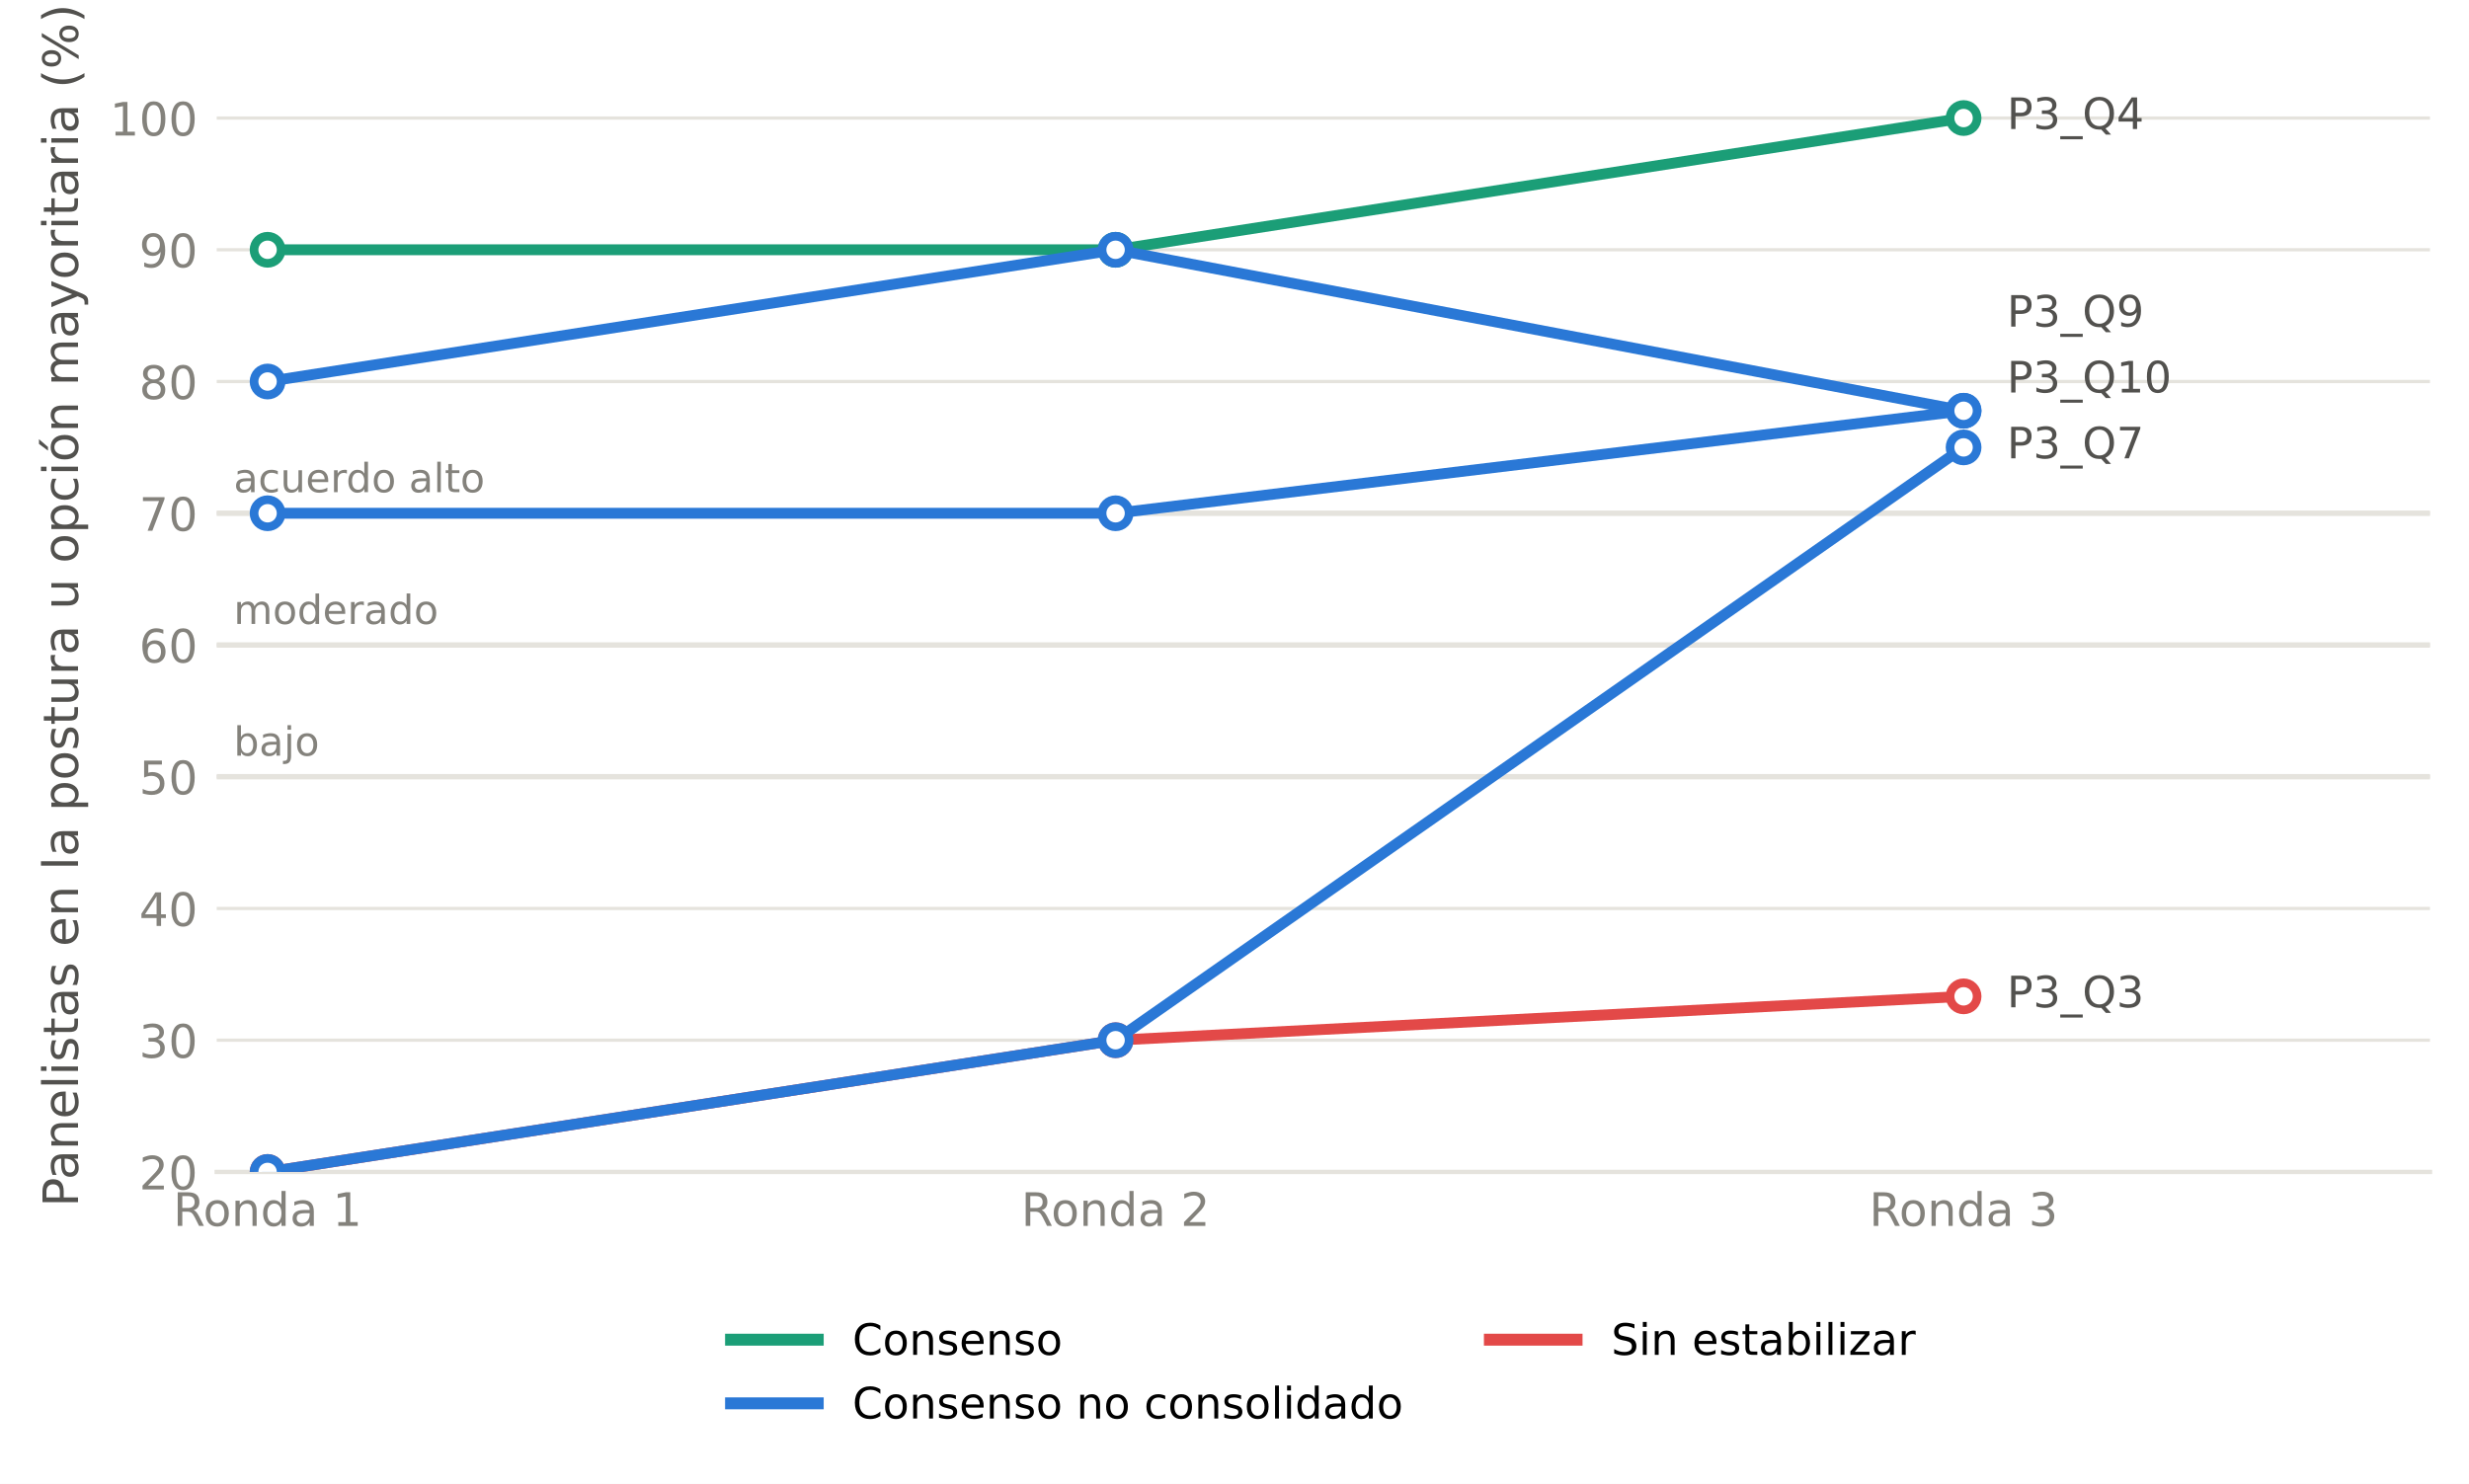
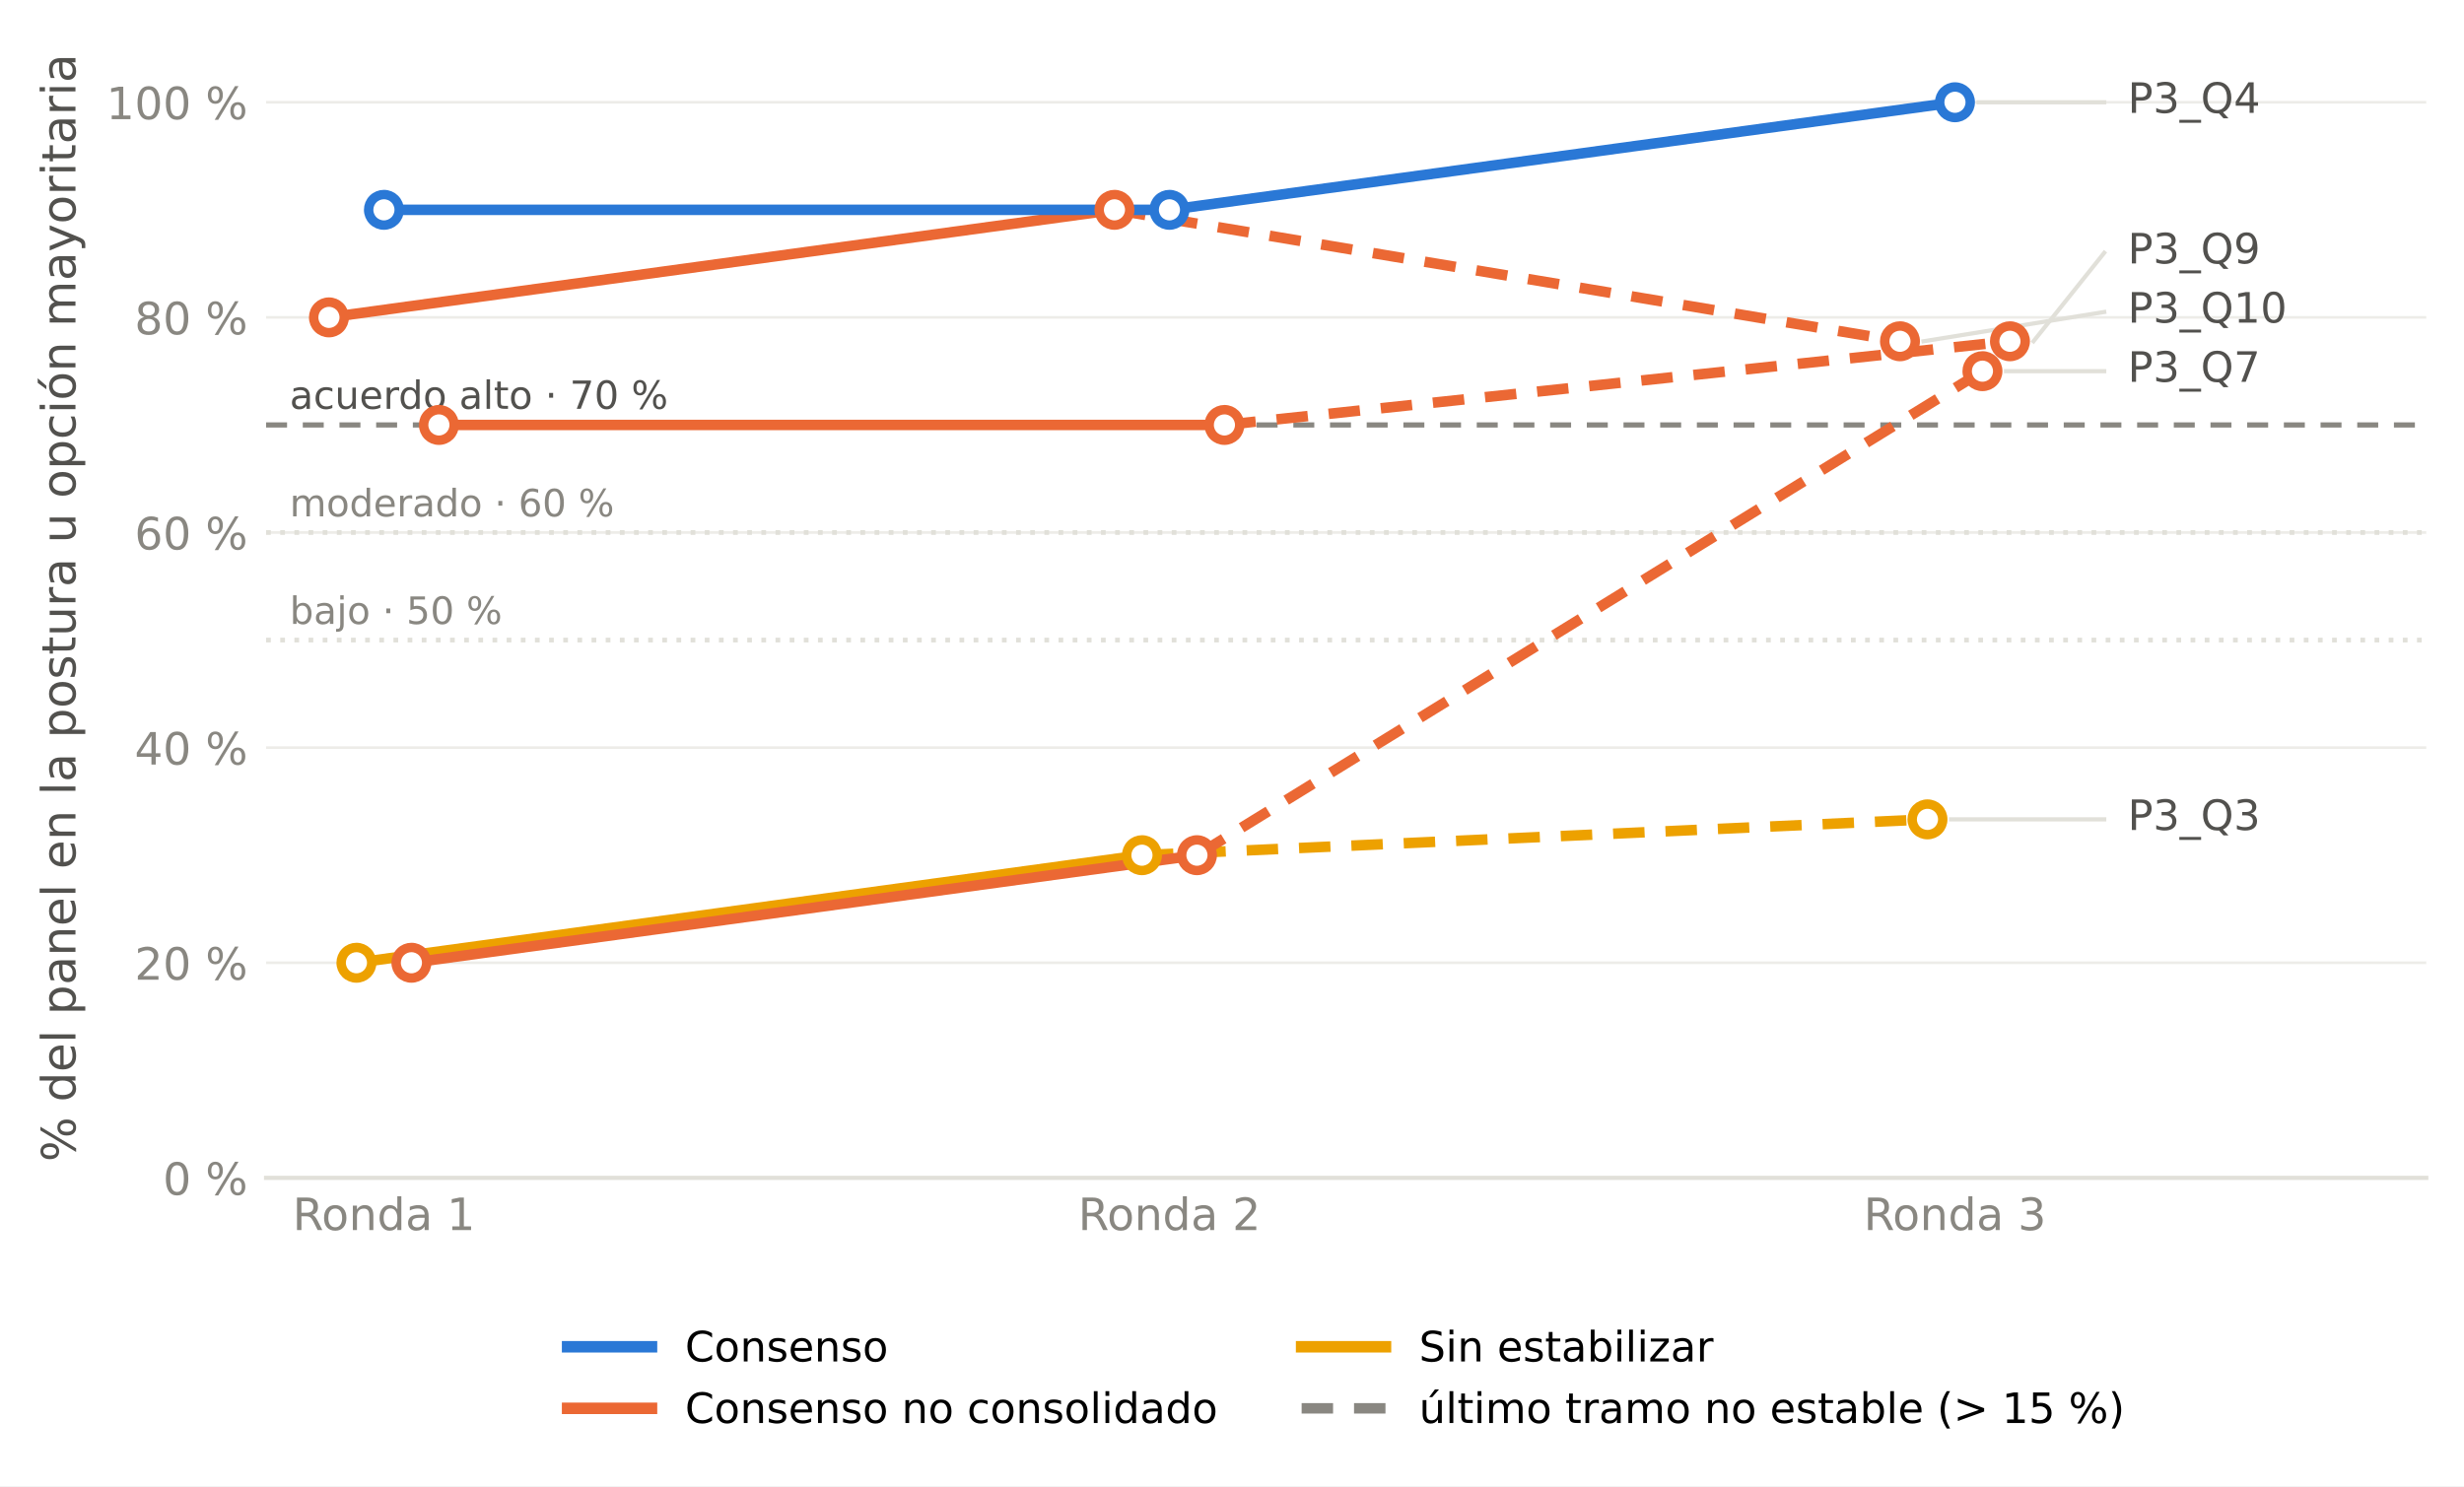
- <svg xmlns="http://www.w3.org/2000/svg" xmlns:xlink="http://www.w3.org/1999/xlink" width="455.675pt" height="273.921pt" viewBox="0 0 455.675 273.921" version="1.1">
+ <svg xmlns="http://www.w3.org/2000/svg" xmlns:xlink="http://www.w3.org/1999/xlink" width="470.142pt" height="283.627pt" viewBox="0 0 470.142 283.627" version="1.1">
  <defs>
    <style type="text/css">*{stroke-linejoin: round; stroke-linecap: butt}</style>
  </defs>
  <g id="figure_1">
    <g id="patch_1">
-       <path d="M 0 273.921  L 455.675 273.921  L 455.675 0  L 0 0  z " style="fill: #ffffff" />
+       <path d="M 0 283.627  L 470.142 283.627  L 470.142 0  L 0 0  z " style="fill: #ffffff" />
    </g>
    <g id="axes_1">
      <g id="patch_2">
-         <path d="M 39.995 216.344  L 448.475 216.344  L 448.475 7.2  L 39.995 7.2  z " style="fill: #ffffff" />
-       </g>
-       <g id="line2d_1">
-         <path d="M 39.995 94.749  L 448.475 94.749  " clip-path="url(#pcc6f61c133)" style="fill: none; stroke: #e5e3dd; stroke-linecap: square" />
-       </g>
-       <g id="line2d_2">
-         <path d="M 39.995 119.068  L 448.475 119.068  " clip-path="url(#pcc6f61c133)" style="fill: none; stroke: #e5e3dd; stroke-linecap: square" />
-       </g>
-       <g id="line2d_3">
-         <path d="M 39.995 143.387  L 448.475 143.387  " clip-path="url(#pcc6f61c133)" style="fill: none; stroke: #e5e3dd; stroke-linecap: square" />
+         <path d="M 50.772 224.784  L 462.942 224.784  L 462.942 7.2  L 50.772 7.2  z " style="fill: #ffffff" />
      </g>
      <g id="matplotlib.axis_1">
        <g id="xtick_1">
-           <g id="line2d_4" />
+           <g id="line2d_1" />
          <g id="text_1">
-             <text style="font-size: 8.5px; font-family: 'DejaVu Sans', 'Helvetica', 'Arial', sans-serif; text-anchor: middle; fill: #84827c" x="49.385" y="226.303" transform="rotate(-0 49.38503 226.3025)">Ronda 1</text>
+             <text style="font-size: 8.5px; font-family: 'DejaVu Sans', 'Helvetica', 'Arial', sans-serif; text-anchor: middle; fill: #898781" x="73.254" y="234.743" transform="rotate(-0 73.25442 234.7427)">Ronda 1</text>
          </g>
        </g>
        <g id="xtick_2">
-           <g id="line2d_5" />
+           <g id="line2d_2" />
          <g id="text_2">
-             <text style="font-size: 8.5px; font-family: 'DejaVu Sans', 'Helvetica', 'Arial', sans-serif; text-anchor: middle; fill: #84827c" x="205.891" y="226.303" transform="rotate(-0 205.8908 226.3025)">Ronda 2</text>
+             <text style="font-size: 8.5px; font-family: 'DejaVu Sans', 'Helvetica', 'Arial', sans-serif; text-anchor: middle; fill: #898781" x="223.134" y="234.743" transform="rotate(-0 223.1344 234.7427)">Ronda 2</text>
          </g>
        </g>
        <g id="xtick_3">
-           <g id="line2d_6" />
+           <g id="line2d_3" />
          <g id="text_3">
-             <text style="font-size: 8.5px; font-family: 'DejaVu Sans', 'Helvetica', 'Arial', sans-serif; text-anchor: middle; fill: #84827c" x="362.397" y="226.303" transform="rotate(-0 362.3965 226.3025)">Ronda 3</text>
+             <text style="font-size: 8.5px; font-family: 'DejaVu Sans', 'Helvetica', 'Arial', sans-serif; text-anchor: middle; fill: #898781" x="373.014" y="234.743" transform="rotate(-0 373.0144 234.7427)">Ronda 3</text>
          </g>
        </g>
      </g>
      <g id="matplotlib.axis_2">
        <g id="ytick_1">
-           <g id="line2d_7">
-             <path d="M 39.995 216.344  L 448.475 216.344  " clip-path="url(#pcc6f61c133)" style="fill: none; stroke: #e5e3dd; stroke-width: 0.6; stroke-linecap: square" />
-           </g>
-           <g id="line2d_8" />
+           <g id="line2d_4">
+             <path d="M 50.772 224.784  L 462.942 224.784  " clip-path="url(#p92b9b1aeff)" style="fill: none; stroke: #e1e0d9; stroke-opacity: 0.6; stroke-width: 0.5; stroke-linecap: square" />
+           </g>
+           <g id="line2d_5" />
          <g id="text_4">
-             <text style="font-size: 8.5px; font-family: 'DejaVu Sans', 'Helvetica', 'Arial', sans-serif; text-anchor: end; fill: #84827c" x="36.495" y="219.573" transform="rotate(-0 36.49469 219.5732)">20</text>
+             <text style="font-size: 8.5px; font-family: 'DejaVu Sans', 'Helvetica', 'Arial', sans-serif; text-anchor: end; fill: #898781" x="47.272" y="228.013" transform="rotate(-0 47.27242 228.0133)">0 %</text>
          </g>
        </g>
        <g id="ytick_2">
-           <g id="line2d_9">
-             <path d="M 39.995 192.025  L 448.475 192.025  " clip-path="url(#pcc6f61c133)" style="fill: none; stroke: #e5e3dd; stroke-width: 0.6; stroke-linecap: square" />
-           </g>
-           <g id="line2d_10" />
+           <g id="line2d_6">
+             <path d="M 50.772 183.73  L 462.942 183.73  " clip-path="url(#p92b9b1aeff)" style="fill: none; stroke: #e1e0d9; stroke-opacity: 0.6; stroke-width: 0.5; stroke-linecap: square" />
+           </g>
+           <g id="line2d_7" />
          <g id="text_5">
-             <text style="font-size: 8.5px; font-family: 'DejaVu Sans', 'Helvetica', 'Arial', sans-serif; text-anchor: end; fill: #84827c" x="36.495" y="195.254" transform="rotate(-0 36.49469 195.2541)">30</text>
+             <text style="font-size: 8.5px; font-family: 'DejaVu Sans', 'Helvetica', 'Arial', sans-serif; text-anchor: end; fill: #898781" x="47.272" y="186.96" transform="rotate(-0 47.27242 186.9598)">20 %</text>
          </g>
        </g>
        <g id="ytick_3">
-           <g id="line2d_11">
-             <path d="M 39.995 167.706  L 448.475 167.706  " clip-path="url(#pcc6f61c133)" style="fill: none; stroke: #e5e3dd; stroke-width: 0.6; stroke-linecap: square" />
-           </g>
-           <g id="line2d_12" />
+           <g id="line2d_8">
+             <path d="M 50.772 142.677  L 462.942 142.677  " clip-path="url(#p92b9b1aeff)" style="fill: none; stroke: #e1e0d9; stroke-opacity: 0.6; stroke-width: 0.5; stroke-linecap: square" />
+           </g>
+           <g id="line2d_9" />
          <g id="text_6">
-             <text style="font-size: 8.5px; font-family: 'DejaVu Sans', 'Helvetica', 'Arial', sans-serif; text-anchor: end; fill: #84827c" x="36.495" y="170.935" transform="rotate(-0 36.49469 170.9351)">40</text>
+             <text style="font-size: 8.5px; font-family: 'DejaVu Sans', 'Helvetica', 'Arial', sans-serif; text-anchor: end; fill: #898781" x="47.272" y="145.906" transform="rotate(-0 47.27242 145.9062)">40 %</text>
          </g>
        </g>
        <g id="ytick_4">
-           <g id="line2d_13">
-             <path d="M 39.995 143.387  L 448.475 143.387  " clip-path="url(#pcc6f61c133)" style="fill: none; stroke: #e5e3dd; stroke-width: 0.6; stroke-linecap: square" />
-           </g>
-           <g id="line2d_14" />
+           <g id="line2d_10">
+             <path d="M 50.772 101.623  L 462.942 101.623  " clip-path="url(#p92b9b1aeff)" style="fill: none; stroke: #e1e0d9; stroke-opacity: 0.6; stroke-width: 0.5; stroke-linecap: square" />
+           </g>
+           <g id="line2d_11" />
          <g id="text_7">
-             <text style="font-size: 8.5px; font-family: 'DejaVu Sans', 'Helvetica', 'Arial', sans-serif; text-anchor: end; fill: #84827c" x="36.495" y="146.616" transform="rotate(-0 36.49469 146.616)">50</text>
+             <text style="font-size: 8.5px; font-family: 'DejaVu Sans', 'Helvetica', 'Arial', sans-serif; text-anchor: end; fill: #898781" x="47.272" y="104.853" transform="rotate(-0 47.27242 104.8526)">60 %</text>
          </g>
        </g>
        <g id="ytick_5">
-           <g id="line2d_15">
-             <path d="M 39.995 119.068  L 448.475 119.068  " clip-path="url(#pcc6f61c133)" style="fill: none; stroke: #e5e3dd; stroke-width: 0.6; stroke-linecap: square" />
-           </g>
-           <g id="line2d_16" />
+           <g id="line2d_12">
+             <path d="M 50.772 60.57  L 462.942 60.57  " clip-path="url(#p92b9b1aeff)" style="fill: none; stroke: #e1e0d9; stroke-opacity: 0.6; stroke-width: 0.5; stroke-linecap: square" />
+           </g>
+           <g id="line2d_13" />
          <g id="text_8">
-             <text style="font-size: 8.5px; font-family: 'DejaVu Sans', 'Helvetica', 'Arial', sans-serif; text-anchor: end; fill: #84827c" x="36.495" y="122.297" transform="rotate(-0 36.49469 122.297)">60</text>
+             <text style="font-size: 8.5px; font-family: 'DejaVu Sans', 'Helvetica', 'Arial', sans-serif; text-anchor: end; fill: #898781" x="47.272" y="63.799" transform="rotate(-0 47.27242 63.799)">80 %</text>
          </g>
        </g>
        <g id="ytick_6">
-           <g id="line2d_17">
-             <path d="M 39.995 94.749  L 448.475 94.749  " clip-path="url(#pcc6f61c133)" style="fill: none; stroke: #e5e3dd; stroke-width: 0.6; stroke-linecap: square" />
-           </g>
-           <g id="line2d_18" />
+           <g id="line2d_14">
+             <path d="M 50.772 19.516  L 462.942 19.516  " clip-path="url(#p92b9b1aeff)" style="fill: none; stroke: #e1e0d9; stroke-opacity: 0.6; stroke-width: 0.5; stroke-linecap: square" />
+           </g>
+           <g id="line2d_15" />
          <g id="text_9">
-             <text style="font-size: 8.5px; font-family: 'DejaVu Sans', 'Helvetica', 'Arial', sans-serif; text-anchor: end; fill: #84827c" x="36.495" y="97.978" transform="rotate(-0 36.49469 97.97792)">70</text>
-           </g>
-         </g>
-         <g id="ytick_7">
-           <g id="line2d_19">
-             <path d="M 39.995 70.43  L 448.475 70.43  " clip-path="url(#pcc6f61c133)" style="fill: none; stroke: #e5e3dd; stroke-width: 0.6; stroke-linecap: square" />
-           </g>
-           <g id="line2d_20" />
-           <g id="text_10">
-             <text style="font-size: 8.5px; font-family: 'DejaVu Sans', 'Helvetica', 'Arial', sans-serif; text-anchor: end; fill: #84827c" x="36.495" y="73.659" transform="rotate(-0 36.49469 73.65887)">80</text>
-           </g>
-         </g>
-         <g id="ytick_8">
-           <g id="line2d_21">
-             <path d="M 39.995 46.11  L 448.475 46.11  " clip-path="url(#pcc6f61c133)" style="fill: none; stroke: #e5e3dd; stroke-width: 0.6; stroke-linecap: square" />
-           </g>
-           <g id="line2d_22" />
-           <g id="text_11">
-             <text style="font-size: 8.5px; font-family: 'DejaVu Sans', 'Helvetica', 'Arial', sans-serif; text-anchor: end; fill: #84827c" x="36.495" y="49.34" transform="rotate(-0 36.49469 49.33982)">90</text>
-           </g>
-         </g>
-         <g id="ytick_9">
-           <g id="line2d_23">
-             <path d="M 39.995 21.791  L 448.475 21.791  " clip-path="url(#pcc6f61c133)" style="fill: none; stroke: #e5e3dd; stroke-width: 0.6; stroke-linecap: square" />
-           </g>
-           <g id="line2d_24" />
-           <g id="text_12">
-             <text style="font-size: 8.5px; font-family: 'DejaVu Sans', 'Helvetica', 'Arial', sans-serif; text-anchor: end; fill: #84827c" x="36.495" y="25.021" transform="rotate(-0 36.49469 25.02077)">100</text>
-           </g>
-         </g>
-         <g id="text_13">
-           <text style="font-size: 9px; font-family: 'DejaVu Sans', 'Helvetica', 'Arial', sans-serif; text-anchor: middle; fill: #52514e" x="14.399" y="111.772" transform="rotate(-90 14.39859 111.7719)">Panelistas en la postura u opción mayoritaria (%)</text>
-         </g>
+             <text style="font-size: 8.5px; font-family: 'DejaVu Sans', 'Helvetica', 'Arial', sans-serif; text-anchor: end; fill: #898781" x="47.272" y="22.745" transform="rotate(-0 47.27242 22.74541)">100 %</text>
+           </g>
+         </g>
+         <g id="text_10">
+           <text style="font-size: 9px; font-family: 'DejaVu Sans', 'Helvetica', 'Arial', sans-serif; text-anchor: middle; fill: #52514e" x="14.399" y="115.992" transform="rotate(-90 14.39859 115.992)">% del panel en la postura u opción mayoritaria</text>
+         </g>
+       </g>
+       <g id="line2d_16">
+         <path d="M 50.772 81.096  L 462.942 81.096  " clip-path="url(#p92b9b1aeff)" style="fill: none; stroke-dasharray: 4,3; stroke-dashoffset: 0; stroke: #898781" />
+       </g>
+       <g id="line2d_17">
+         <path d="M 50.772 101.623  L 462.942 101.623  " clip-path="url(#p92b9b1aeff)" style="fill: none; stroke-dasharray: 0.9,1.8; stroke-dashoffset: 0; stroke: #e1e0d9; stroke-width: 0.9" />
+       </g>
+       <g id="line2d_18">
+         <path d="M 50.772 122.15  L 462.942 122.15  " clip-path="url(#p92b9b1aeff)" style="fill: none; stroke-dasharray: 0.9,1.8; stroke-dashoffset: 0; stroke: #e1e0d9; stroke-width: 0.9" />
+       </g>
+       <g id="line2d_19">
+         <path d="M 372.265 156.368  L 401.492 156.368  " clip-path="url(#p92b9b1aeff)" style="fill: none; stroke: #e1e0d9; stroke-width: 0.8; stroke-linecap: square" />
+       </g>
+       <g id="line2d_20">
+         <path d="M 382.757 70.833  L 401.492 70.833  " clip-path="url(#p92b9b1aeff)" style="fill: none; stroke: #e1e0d9; stroke-width: 0.8; stroke-linecap: square" />
+       </g>
+       <g id="line2d_21">
+         <path d="M 367.019 65.127  L 401.492 59.543  " clip-path="url(#p92b9b1aeff)" style="fill: none; stroke: #e1e0d9; stroke-width: 0.8; stroke-linecap: square" />
+       </g>
+       <g id="line2d_22">
+         <path d="M 388.002 65.127  L 401.492 48.254  " clip-path="url(#p92b9b1aeff)" style="fill: none; stroke: #e1e0d9; stroke-width: 0.8; stroke-linecap: square" />
+       </g>
+       <g id="line2d_23">
+         <path d="M 377.511 19.516  L 401.492 19.516  " clip-path="url(#p92b9b1aeff)" style="fill: none; stroke: #e1e0d9; stroke-width: 0.8; stroke-linecap: square" />
      </g>
      <g id="patch_3">
-         <path d="M 39.995 216.344  L 448.475 216.344  " style="fill: none; stroke: #e5e3dd; stroke-width: 0.8; stroke-linejoin: miter; stroke-linecap: square" />
+         <path d="M 50.772 224.784  L 462.942 224.784  " style="fill: none; stroke: #e1e0d9; stroke-width: 0.8; stroke-linejoin: miter; stroke-linecap: square" />
+       </g>
+       <g id="line2d_24">
+         <path d="M 62.763 60.57  L 212.643 40.043  " clip-path="url(#p92b9b1aeff)" style="fill: none; stroke: #eb6834; stroke-width: 2; stroke-linecap: square" />
      </g>
      <g id="line2d_25">
-         <path d="M 49.385 216.344  L 205.891 192.025  L 362.397 183.927  " clip-path="url(#pcc6f61c133)" style="fill: none; stroke: #e34948; stroke-width: 2; stroke-linecap: square" />
+         <path d="M 212.643 40.043  L 362.523 65.127  " clip-path="url(#p92b9b1aeff)" style="fill: none; stroke-dasharray: 6,4; stroke-dashoffset: 0; stroke: #eb6834; stroke-width: 2" />
+       </g>
+       <g id="line2d_26">
+         <path d="M 68.009 183.73  L 217.889 163.204  " clip-path="url(#p92b9b1aeff)" style="fill: none; stroke: #eda100; stroke-width: 2; stroke-linecap: square" />
+       </g>
+       <g id="line2d_27">
+         <path d="M 217.889 163.204  L 367.769 156.368  " clip-path="url(#p92b9b1aeff)" style="fill: none; stroke-dasharray: 6,4; stroke-dashoffset: 0; stroke: #eda100; stroke-width: 2" />
+       </g>
+       <g id="line2d_28">
+         <path d="M 73.254 40.043  L 223.134 40.043  " clip-path="url(#p92b9b1aeff)" style="fill: none; stroke: #2a78d6; stroke-width: 2; stroke-linecap: square" />
+       </g>
+       <g id="line2d_29">
+         <path d="M 223.134 40.043  L 373.014 19.516  " clip-path="url(#p92b9b1aeff)" style="fill: none; stroke: #2a78d6; stroke-width: 2; stroke-linecap: square" />
+       </g>
+       <g id="line2d_30">
+         <path d="M 78.5 183.73  L 228.38 163.204  " clip-path="url(#p92b9b1aeff)" style="fill: none; stroke: #eb6834; stroke-width: 2; stroke-linecap: square" />
+       </g>
+       <g id="line2d_31">
+         <path d="M 228.38 163.204  L 378.26 70.833  " clip-path="url(#p92b9b1aeff)" style="fill: none; stroke-dasharray: 6,4; stroke-dashoffset: 0; stroke: #eb6834; stroke-width: 2" />
+       </g>
+       <g id="line2d_32">
+         <path d="M 83.746 81.096  L 233.626 81.096  " clip-path="url(#p92b9b1aeff)" style="fill: none; stroke: #eb6834; stroke-width: 2; stroke-linecap: square" />
+       </g>
+       <g id="line2d_33">
+         <path d="M 233.626 81.096  L 383.506 65.127  " clip-path="url(#p92b9b1aeff)" style="fill: none; stroke-dasharray: 6,4; stroke-dashoffset: 0; stroke: #eb6834; stroke-width: 2" />
+       </g>
+       <g id="text_11">
+         <text style="font-size: 8px; font-family: 'DejaVu Sans', 'Helvetica', 'Arial', sans-serif; text-anchor: start; fill: #52514e" x="405.988" y="158.394" transform="rotate(-0 405.988 158.3938)">P3_Q3</text>
+       </g>
+       <g id="text_12">
+         <text style="font-size: 8px; font-family: 'DejaVu Sans', 'Helvetica', 'Arial', sans-serif; text-anchor: start; fill: #52514e" x="405.988" y="72.859" transform="rotate(-0 405.988 72.85868)">P3_Q7</text>
+       </g>
+       <g id="text_13">
+         <text style="font-size: 8px; font-family: 'DejaVu Sans', 'Helvetica', 'Arial', sans-serif; text-anchor: start; fill: #52514e" x="405.988" y="61.569" transform="rotate(-0 405.988 61.56895)">P3_Q10</text>
+       </g>
+       <g id="text_14">
+         <text style="font-size: 8px; font-family: 'DejaVu Sans', 'Helvetica', 'Arial', sans-serif; text-anchor: start; fill: #52514e" x="405.988" y="50.279" transform="rotate(-0 405.988 50.27921)">P3_Q9</text>
+       </g>
+       <g id="text_15">
+         <text style="font-size: 8px; font-family: 'DejaVu Sans', 'Helvetica', 'Arial', sans-serif; text-anchor: start; fill: #52514e" x="405.988" y="21.542" transform="rotate(-0 405.988 21.5417)">P3_Q4</text>
+       </g>
+       <g id="text_16">
+         <text style="font-size: 7.4px; font-family: 'DejaVu Sans', 'Helvetica', 'Arial', sans-serif; text-anchor: start; fill: #52514e" x="55.269" y="78.017" transform="rotate(-0 55.26882 78.01743)">acuerdo alto · 70 %</text>
+       </g>
+       <g id="text_17">
+         <text style="font-size: 7.2px; font-family: 'DejaVu Sans', 'Helvetica', 'Arial', sans-serif; text-anchor: start; fill: #898781" x="55.269" y="98.544" transform="rotate(-0 55.26882 98.54423)">moderado · 60 %</text>
+       </g>
+       <g id="text_18">
+         <text style="font-size: 7.2px; font-family: 'DejaVu Sans', 'Helvetica', 'Arial', sans-serif; text-anchor: start; fill: #898781" x="55.269" y="119.071" transform="rotate(-0 55.26882 119.071)">bajo · 50 %</text>
+       </g>
+       <g id="PathCollection_1">
        <defs>
-           <path id="m406118f3f5" d="M 0 2.5  C 0.663 2.5 1.299 2.237 1.768 1.768  C 2.237 1.299 2.5 0.663 2.5 0  C 2.5 -0.663 2.237 -1.299 1.768 -1.768  C 1.299 -2.237 0.663 -2.5 0 -2.5  C -0.663 -2.5 -1.299 -2.237 -1.768 -1.768  C -2.237 -1.299 -2.5 -0.663 -2.5 0  C -2.5 0.663 -2.237 1.299 -1.768 1.768  C -1.299 2.237 -0.663 2.5 0 2.5  z " style="stroke: #e34948; stroke-width: 1.6" />
+           <path id="mce55ec16db" d="M 0 2.915  C 0.773 2.915 1.515 2.608 2.062 2.062  C 2.608 1.515 2.915 0.773 2.915 0  C 2.915 -0.773 2.608 -1.515 2.062 -2.062  C 1.515 -2.608 0.773 -2.915 0 -2.915  C -0.773 -2.915 -1.515 -2.608 -2.062 -2.062  C -2.608 -1.515 -2.915 -0.773 -2.915 0  C -2.915 0.773 -2.608 1.515 -2.062 2.062  C -1.515 2.608 -0.773 2.915 0 2.915  z " style="stroke: #eb6834; stroke-width: 1.8" />
        </defs>
-         <g clip-path="url(#pcc6f61c133)">
-           <use xlink:href="#m406118f3f5" x="49.385" y="216.344" style="fill: #ffffff; stroke: #e34948; stroke-width: 1.6" />
-           <use xlink:href="#m406118f3f5" x="205.891" y="192.025" style="fill: #ffffff; stroke: #e34948; stroke-width: 1.6" />
-           <use xlink:href="#m406118f3f5" x="362.397" y="183.927" style="fill: #ffffff; stroke: #e34948; stroke-width: 1.6" />
-         </g>
-       </g>
-       <g id="line2d_26">
-         <path d="M 49.385 46.11  L 205.891 46.11  L 362.397 21.791  " clip-path="url(#pcc6f61c133)" style="fill: none; stroke: #1b9e77; stroke-width: 2; stroke-linecap: square" />
+         <g clip-path="url(#p92b9b1aeff)">
+           <use xlink:href="#mce55ec16db" x="62.763" y="60.57" style="fill: #ffffff; stroke: #eb6834; stroke-width: 1.8" />
+           <use xlink:href="#mce55ec16db" x="212.643" y="40.043" style="fill: #ffffff; stroke: #eb6834; stroke-width: 1.8" />
+           <use xlink:href="#mce55ec16db" x="362.523" y="65.127" style="fill: #ffffff; stroke: #eb6834; stroke-width: 1.8" />
+         </g>
+       </g>
+       <g id="PathCollection_2">
        <defs>
-           <path id="m197376d4fb" d="M 0 2.5  C 0.663 2.5 1.299 2.237 1.768 1.768  C 2.237 1.299 2.5 0.663 2.5 0  C 2.5 -0.663 2.237 -1.299 1.768 -1.768  C 1.299 -2.237 0.663 -2.5 0 -2.5  C -0.663 -2.5 -1.299 -2.237 -1.768 -1.768  C -2.237 -1.299 -2.5 -0.663 -2.5 0  C -2.5 0.663 -2.237 1.299 -1.768 1.768  C -1.299 2.237 -0.663 2.5 0 2.5  z " style="stroke: #1b9e77; stroke-width: 1.6" />
+           <path id="m8541a4e03d" d="M 0 2.915  C 0.773 2.915 1.515 2.608 2.062 2.062  C 2.608 1.515 2.915 0.773 2.915 0  C 2.915 -0.773 2.608 -1.515 2.062 -2.062  C 1.515 -2.608 0.773 -2.915 0 -2.915  C -0.773 -2.915 -1.515 -2.608 -2.062 -2.062  C -2.608 -1.515 -2.915 -0.773 -2.915 0  C -2.915 0.773 -2.608 1.515 -2.062 2.062  C -1.515 2.608 -0.773 2.915 0 2.915  z " style="stroke: #eda100; stroke-width: 1.8" />
        </defs>
-         <g clip-path="url(#pcc6f61c133)">
-           <use xlink:href="#m197376d4fb" x="49.385" y="46.11" style="fill: #ffffff; stroke: #1b9e77; stroke-width: 1.6" />
-           <use xlink:href="#m197376d4fb" x="205.891" y="46.11" style="fill: #ffffff; stroke: #1b9e77; stroke-width: 1.6" />
-           <use xlink:href="#m197376d4fb" x="362.397" y="21.791" style="fill: #ffffff; stroke: #1b9e77; stroke-width: 1.6" />
-         </g>
-       </g>
-       <g id="line2d_27">
-         <path d="M 49.385 216.344  L 205.891 192.025  L 362.397 82.589  " clip-path="url(#pcc6f61c133)" style="fill: none; stroke: #2a78d6; stroke-width: 2; stroke-linecap: square" />
+         <g clip-path="url(#p92b9b1aeff)">
+           <use xlink:href="#m8541a4e03d" x="68.009" y="183.73" style="fill: #ffffff; stroke: #eda100; stroke-width: 1.8" />
+           <use xlink:href="#m8541a4e03d" x="217.889" y="163.204" style="fill: #ffffff; stroke: #eda100; stroke-width: 1.8" />
+           <use xlink:href="#m8541a4e03d" x="367.769" y="156.368" style="fill: #ffffff; stroke: #eda100; stroke-width: 1.8" />
+         </g>
+       </g>
+       <g id="PathCollection_3">
        <defs>
-           <path id="m68f8a0e69b" d="M 0 2.5  C 0.663 2.5 1.299 2.237 1.768 1.768  C 2.237 1.299 2.5 0.663 2.5 0  C 2.5 -0.663 2.237 -1.299 1.768 -1.768  C 1.299 -2.237 0.663 -2.5 0 -2.5  C -0.663 -2.5 -1.299 -2.237 -1.768 -1.768  C -2.237 -1.299 -2.5 -0.663 -2.5 0  C -2.5 0.663 -2.237 1.299 -1.768 1.768  C -1.299 2.237 -0.663 2.5 0 2.5  z " style="stroke: #2a78d6; stroke-width: 1.6" />
+           <path id="me5856c7095" d="M 0 2.915  C 0.773 2.915 1.515 2.608 2.062 2.062  C 2.608 1.515 2.915 0.773 2.915 0  C 2.915 -0.773 2.608 -1.515 2.062 -2.062  C 1.515 -2.608 0.773 -2.915 0 -2.915  C -0.773 -2.915 -1.515 -2.608 -2.062 -2.062  C -2.608 -1.515 -2.915 -0.773 -2.915 0  C -2.915 0.773 -2.608 1.515 -2.062 2.062  C -1.515 2.608 -0.773 2.915 0 2.915  z " style="stroke: #2a78d6; stroke-width: 1.8" />
        </defs>
-         <g clip-path="url(#pcc6f61c133)">
-           <use xlink:href="#m68f8a0e69b" x="49.385" y="216.344" style="fill: #ffffff; stroke: #2a78d6; stroke-width: 1.6" />
-           <use xlink:href="#m68f8a0e69b" x="205.891" y="192.025" style="fill: #ffffff; stroke: #2a78d6; stroke-width: 1.6" />
-           <use xlink:href="#m68f8a0e69b" x="362.397" y="82.589" style="fill: #ffffff; stroke: #2a78d6; stroke-width: 1.6" />
-         </g>
-       </g>
-       <g id="line2d_28">
-         <path d="M 49.385 94.749  L 205.891 94.749  L 362.397 75.828  " clip-path="url(#pcc6f61c133)" style="fill: none; stroke: #2a78d6; stroke-width: 2; stroke-linecap: square" />
-         <g clip-path="url(#pcc6f61c133)">
-           <use xlink:href="#m68f8a0e69b" x="49.385" y="94.749" style="fill: #ffffff; stroke: #2a78d6; stroke-width: 1.6" />
-           <use xlink:href="#m68f8a0e69b" x="205.891" y="94.749" style="fill: #ffffff; stroke: #2a78d6; stroke-width: 1.6" />
-           <use xlink:href="#m68f8a0e69b" x="362.397" y="75.828" style="fill: #ffffff; stroke: #2a78d6; stroke-width: 1.6" />
-         </g>
-       </g>
-       <g id="line2d_29">
-         <path d="M 49.385 70.43  L 205.891 46.11  L 362.397 75.828  " clip-path="url(#pcc6f61c133)" style="fill: none; stroke: #2a78d6; stroke-width: 2; stroke-linecap: square" />
-         <g clip-path="url(#pcc6f61c133)">
-           <use xlink:href="#m68f8a0e69b" x="49.385" y="70.43" style="fill: #ffffff; stroke: #2a78d6; stroke-width: 1.6" />
-           <use xlink:href="#m68f8a0e69b" x="205.891" y="46.11" style="fill: #ffffff; stroke: #2a78d6; stroke-width: 1.6" />
-           <use xlink:href="#m68f8a0e69b" x="362.397" y="75.828" style="fill: #ffffff; stroke: #2a78d6; stroke-width: 1.6" />
-         </g>
-       </g>
-       <g id="text_14">
-         <text style="font-size: 8px; font-family: 'DejaVu Sans', 'Helvetica', 'Arial', sans-serif; text-anchor: start; fill: #52514e" x="370.397" y="185.952" transform="rotate(-0 370.3965 185.9522)">P3_Q3</text>
-       </g>
-       <g id="text_15">
-         <text style="font-size: 8px; font-family: 'DejaVu Sans', 'Helvetica', 'Arial', sans-serif; text-anchor: start; fill: #52514e" x="370.397" y="84.615" transform="rotate(-0 370.3965 84.61468)">P3_Q7</text>
-       </g>
-       <g id="text_16">
-         <text style="font-size: 8px; font-family: 'DejaVu Sans', 'Helvetica', 'Arial', sans-serif; text-anchor: start; fill: #52514e" x="370.397" y="72.455" transform="rotate(-0 370.3965 72.45516)">P3_Q10</text>
-       </g>
-       <g id="text_17">
-         <text style="font-size: 8px; font-family: 'DejaVu Sans', 'Helvetica', 'Arial', sans-serif; text-anchor: start; fill: #52514e" x="370.397" y="60.296" transform="rotate(-0 370.3965 60.29563)">P3_Q9</text>
-       </g>
-       <g id="text_18">
-         <text style="font-size: 8px; font-family: 'DejaVu Sans', 'Helvetica', 'Arial', sans-serif; text-anchor: start; fill: #52514e" x="370.397" y="23.817" transform="rotate(-0 370.3965 23.81706)">P3_Q4</text>
-       </g>
-       <g id="text_19">
-         <text style="font-size: 7.4px; font-family: 'DejaVu Sans', 'Helvetica', 'Arial', sans-serif; text-anchor: start; fill: #84827c" x="43.125" y="90.858" transform="rotate(-0 43.1248 90.85754)">acuerdo alto</text>
-       </g>
-       <g id="text_20">
-         <text style="font-size: 7.4px; font-family: 'DejaVu Sans', 'Helvetica', 'Arial', sans-serif; text-anchor: start; fill: #84827c" x="43.125" y="115.177" transform="rotate(-0 43.1248 115.1766)">moderado</text>
-       </g>
-       <g id="text_21">
-         <text style="font-size: 7.4px; font-family: 'DejaVu Sans', 'Helvetica', 'Arial', sans-serif; text-anchor: start; fill: #84827c" x="43.125" y="139.496" transform="rotate(-0 43.1248 139.4956)">bajo</text>
+         <g clip-path="url(#p92b9b1aeff)">
+           <use xlink:href="#me5856c7095" x="73.254" y="40.043" style="fill: #ffffff; stroke: #2a78d6; stroke-width: 1.8" />
+           <use xlink:href="#me5856c7095" x="223.134" y="40.043" style="fill: #ffffff; stroke: #2a78d6; stroke-width: 1.8" />
+           <use xlink:href="#me5856c7095" x="373.014" y="19.516" style="fill: #ffffff; stroke: #2a78d6; stroke-width: 1.8" />
+         </g>
+       </g>
+       <g id="PathCollection_4">
+         <g clip-path="url(#p92b9b1aeff)">
+           <use xlink:href="#mce55ec16db" x="78.5" y="183.73" style="fill: #ffffff; stroke: #eb6834; stroke-width: 1.8" />
+           <use xlink:href="#mce55ec16db" x="228.38" y="163.204" style="fill: #ffffff; stroke: #eb6834; stroke-width: 1.8" />
+           <use xlink:href="#mce55ec16db" x="378.26" y="70.833" style="fill: #ffffff; stroke: #eb6834; stroke-width: 1.8" />
+         </g>
+       </g>
+       <g id="PathCollection_5">
+         <g clip-path="url(#p92b9b1aeff)">
+           <use xlink:href="#mce55ec16db" x="83.746" y="81.096" style="fill: #ffffff; stroke: #eb6834; stroke-width: 1.8" />
+           <use xlink:href="#mce55ec16db" x="233.626" y="81.096" style="fill: #ffffff; stroke: #eb6834; stroke-width: 1.8" />
+           <use xlink:href="#mce55ec16db" x="383.506" y="65.127" style="fill: #ffffff; stroke: #eb6834; stroke-width: 1.8" />
+         </g>
      </g>
      <g id="legend_1">
-         <g id="line2d_30">
-           <path d="M 134.92 247.315  L 142.92 247.315  L 150.92 247.315  " style="fill: none; stroke: #1b9e77; stroke-width: 2.2; stroke-linecap: square" />
+         <g id="line2d_34">
+           <path d="M 108.306 257.021  L 116.306 257.021  L 124.306 257.021  " style="fill: none; stroke: #2a78d6; stroke-width: 2.2; stroke-linecap: square" />
+         </g>
+         <g id="text_19">
+           <text style="font-size: 8px; font-family: 'DejaVu Sans', 'Helvetica', 'Arial', sans-serif; text-anchor: start" x="130.706" y="259.821" transform="rotate(-0 130.7055 259.8211)">Consenso</text>
+         </g>
+         <g id="line2d_35">
+           <path d="M 108.306 268.764  L 116.306 268.764  L 124.306 268.764  " style="fill: none; stroke: #eb6834; stroke-width: 2.2; stroke-linecap: square" />
+         </g>
+         <g id="text_20">
+           <text style="font-size: 8px; font-family: 'DejaVu Sans', 'Helvetica', 'Arial', sans-serif; text-anchor: start" x="130.706" y="271.564" transform="rotate(-0 130.7055 271.5636)">Consenso no consolidado</text>
+         </g>
+         <g id="line2d_36">
+           <path d="M 248.356 257.021  L 256.356 257.021  L 264.356 257.021  " style="fill: none; stroke: #eda100; stroke-width: 2.2; stroke-linecap: square" />
+         </g>
+         <g id="text_21">
+           <text style="font-size: 8px; font-family: 'DejaVu Sans', 'Helvetica', 'Arial', sans-serif; text-anchor: start" x="270.756" y="259.821" transform="rotate(-0 270.7555 259.8211)">Sin estabilizar</text>
+         </g>
+         <g id="line2d_37">
+           <path d="M 248.356 268.764  L 256.356 268.764  L 264.356 268.764  " style="fill: none; stroke-dasharray: 6,4; stroke-dashoffset: 0; stroke: #898781; stroke-width: 2" />
        </g>
        <g id="text_22">
-           <text style="font-size: 8px; font-family: 'DejaVu Sans', 'Helvetica', 'Arial', sans-serif; text-anchor: start" x="157.32" y="250.115" transform="rotate(-0 157.3203 250.115)">Consenso</text>
-         </g>
-         <g id="line2d_31">
-           <path d="M 134.92 259.057  L 142.92 259.057  L 150.92 259.057  " style="fill: none; stroke: #2a78d6; stroke-width: 2.2; stroke-linecap: square" />
-         </g>
-         <g id="text_23">
-           <text style="font-size: 8px; font-family: 'DejaVu Sans', 'Helvetica', 'Arial', sans-serif; text-anchor: start" x="157.32" y="261.857" transform="rotate(-0 157.3203 261.8575)">Consenso no consolidado</text>
-         </g>
-         <g id="line2d_32">
-           <path d="M 274.97 247.315  L 282.97 247.315  L 290.97 247.315  " style="fill: none; stroke: #e34948; stroke-width: 2.2; stroke-linecap: square" />
-         </g>
-         <g id="text_24">
-           <text style="font-size: 8px; font-family: 'DejaVu Sans', 'Helvetica', 'Arial', sans-serif; text-anchor: start" x="297.37" y="250.115" transform="rotate(-0 297.3703 250.115)">Sin estabilizar</text>
+           <text style="font-size: 8px; font-family: 'DejaVu Sans', 'Helvetica', 'Arial', sans-serif; text-anchor: start" x="270.756" y="271.564" transform="rotate(-0 270.7555 271.5636)">último tramo no estable (&gt; 15 %)</text>
        </g>
      </g>
    </g>
  </g>
  <defs>
-     <clipPath id="pcc6f61c133">
-       <rect x="39.995" y="7.2" width="408.48" height="209.144" />
+     <clipPath id="p92b9b1aeff">
+       <rect x="50.772" y="7.2" width="412.17" height="217.584" />
    </clipPath>
  </defs>
</svg>
